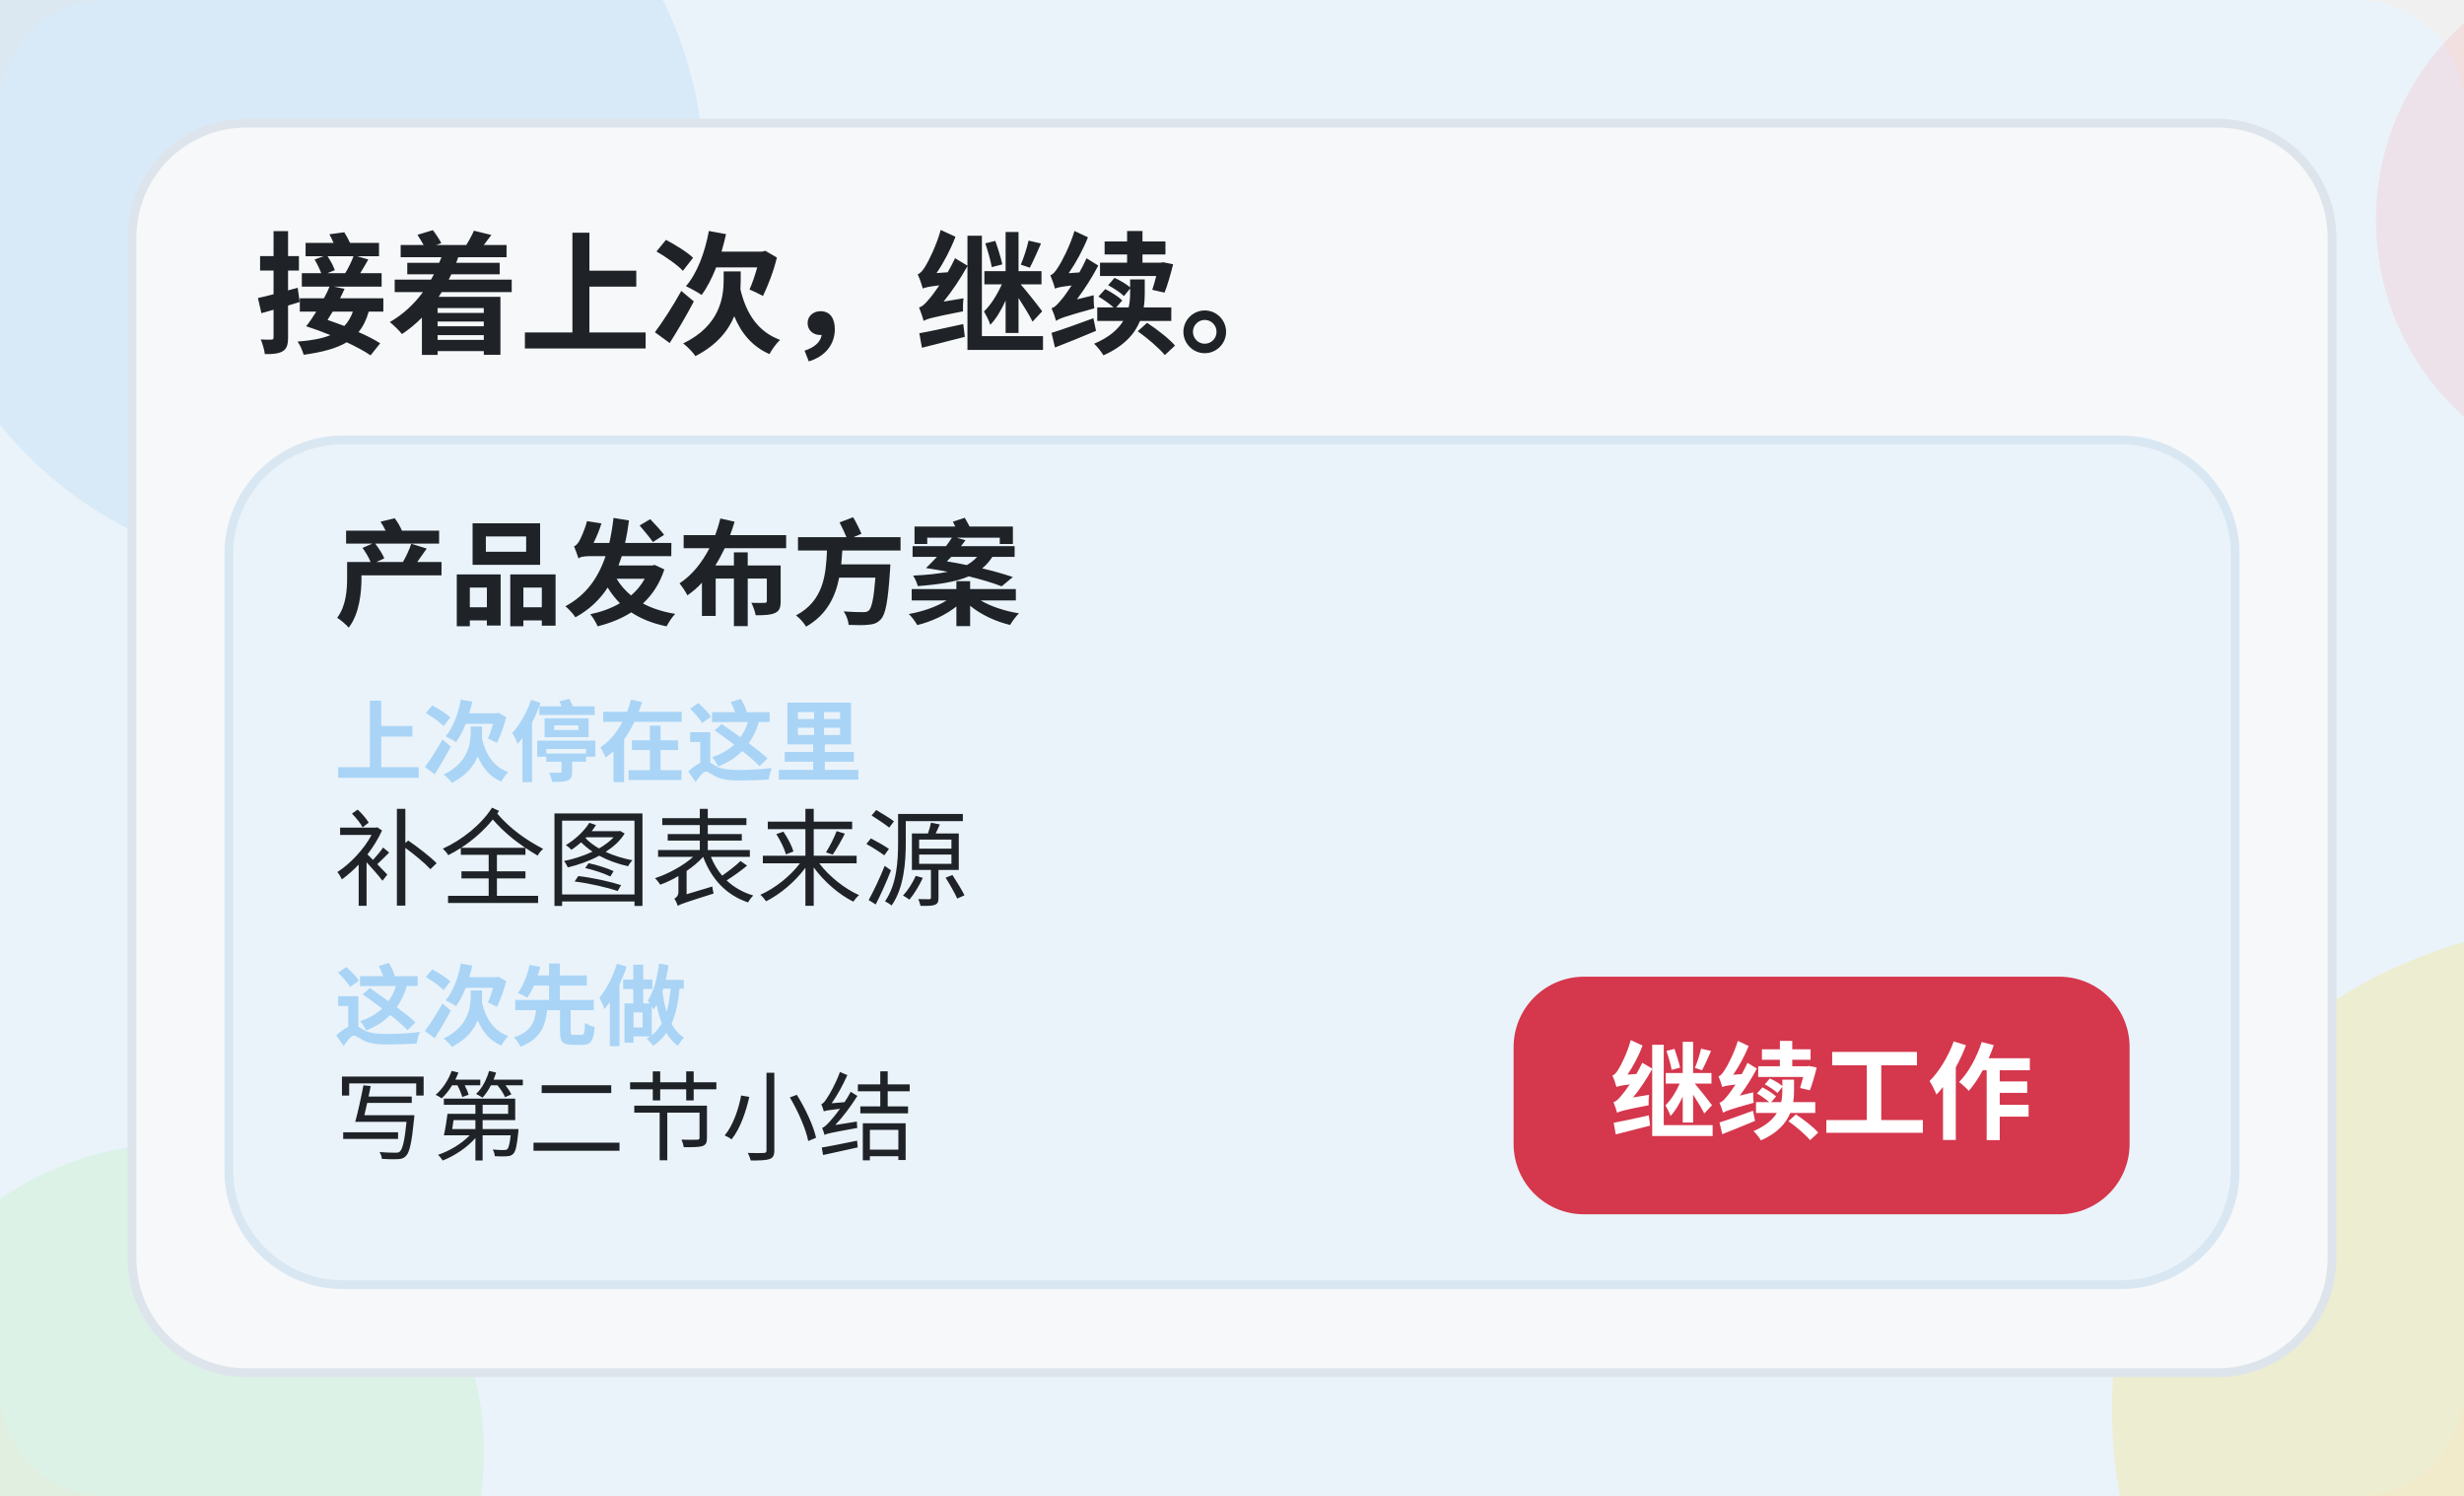
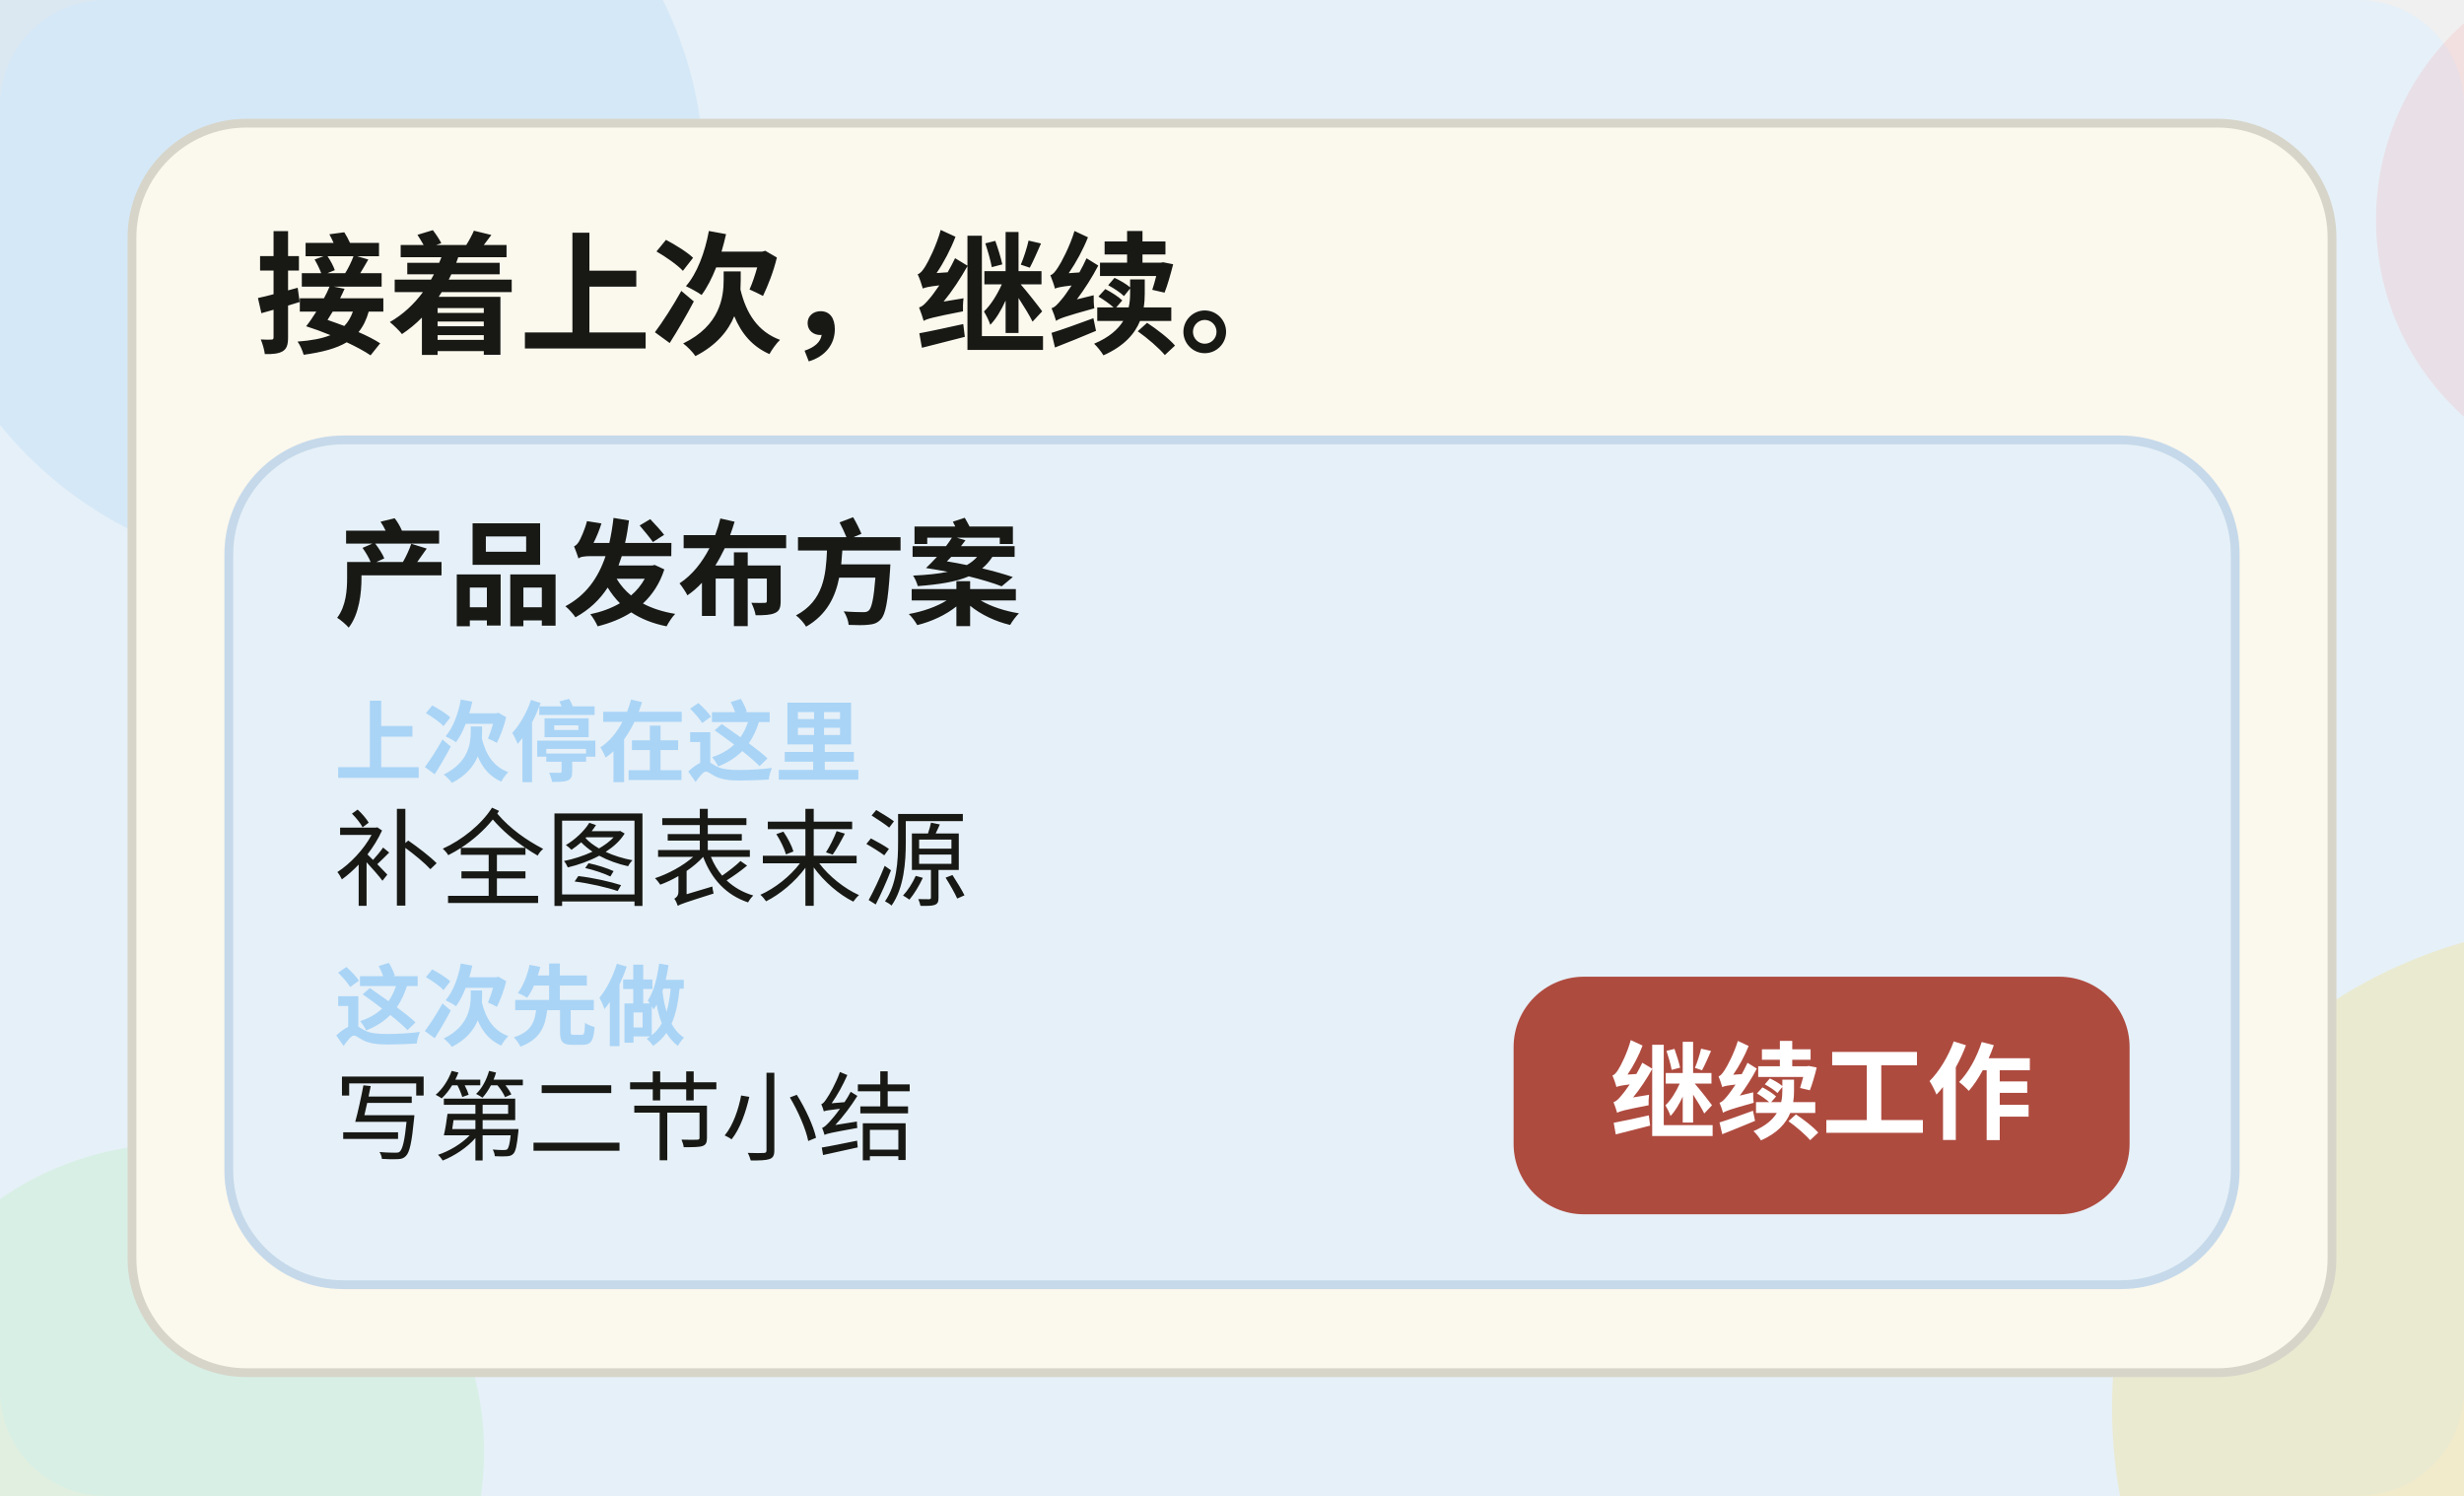
<svg xmlns="http://www.w3.org/2000/svg" viewBox="0 0 560 340" width="560" height="340" font-family="'MiSans','Noto Sans CJK SC','PingFang SC','Microsoft YaHei',system-ui,sans-serif" role="img" aria-label="示意图：回来时接回进度">
-   <rect width="560" height="340" rx="24" fill="#EAF3FA" />
+   <rect width="560" height="340" rx="24" fill="#E6F0F8" />
  <circle cx="70" cy="40" r="90" fill="#A9D4F6" opacity="0.28" />
  <circle cx="590" cy="320" r="110" fill="#F6DF77" opacity="0.30" />
  <circle cx="600" cy="50" r="60" fill="#FF777B" opacity="0.14" />
  <circle cx="40" cy="330" r="70" fill="#A8EEA2" opacity="0.22" />
-   <rect x="30" y="28" width="500" height="284" rx="26" fill="#F7F8FA" stroke="#DEE4EB" stroke-width="2" />
-   <text x="58" y="78" font-size="30" font-weight="800" fill="#1F2328" text-anchor="start">接着上次，继续。</text>
-   <rect x="52" y="100" width="456" height="192" rx="26" fill="#EAF3FA" stroke="#D9E7F2" stroke-width="2" />
-   <text x="76" y="140" font-size="26" font-weight="700" fill="#1F2328" text-anchor="start">产品发布方案</text>
+   <rect x="30" y="28" width="500" height="284" rx="26" fill="#FBF8ED" stroke="#D7D5C9" stroke-width="2" />
+   <text x="58" y="78" font-size="30" font-weight="800" fill="#181915" text-anchor="start">接着上次，继续。</text>
+   <rect x="52" y="100" width="456" height="192" rx="26" fill="#E6F0F8" stroke="#C5D9EA" stroke-width="2" />
+   <text x="76" y="140" font-size="26" font-weight="700" fill="#181915" text-anchor="start">产品发布方案</text>
  <text x="76" y="176" font-size="20" font-weight="700" fill="#A9D4F6" text-anchor="start">上次停在这里</text>
-   <text x="76" y="204" font-size="24" font-weight="400" fill="#1F2328" text-anchor="start">补全图表来源</text>
+   <text x="76" y="204" font-size="24" font-weight="400" fill="#181915" text-anchor="start">补全图表来源</text>
  <text x="76" y="236" font-size="20" font-weight="700" fill="#A9D4F6" text-anchor="start">这次先做</text>
-   <text x="76" y="262" font-size="22" font-weight="400" fill="#1F2328" text-anchor="start">写第二节小结</text>
-   <rect x="344" y="222" width="140" height="54" rx="16" fill="#D5374D" />
+   <text x="76" y="262" font-size="22" font-weight="400" fill="#181915" text-anchor="start">写第二节小结</text>
+   <rect x="344" y="222" width="140" height="54" rx="16" fill="#AE4B3F" />
  <text x="414" y="257" font-size="24" font-weight="700" fill="#FFFFFF" text-anchor="middle">继续工作</text>
</svg>
